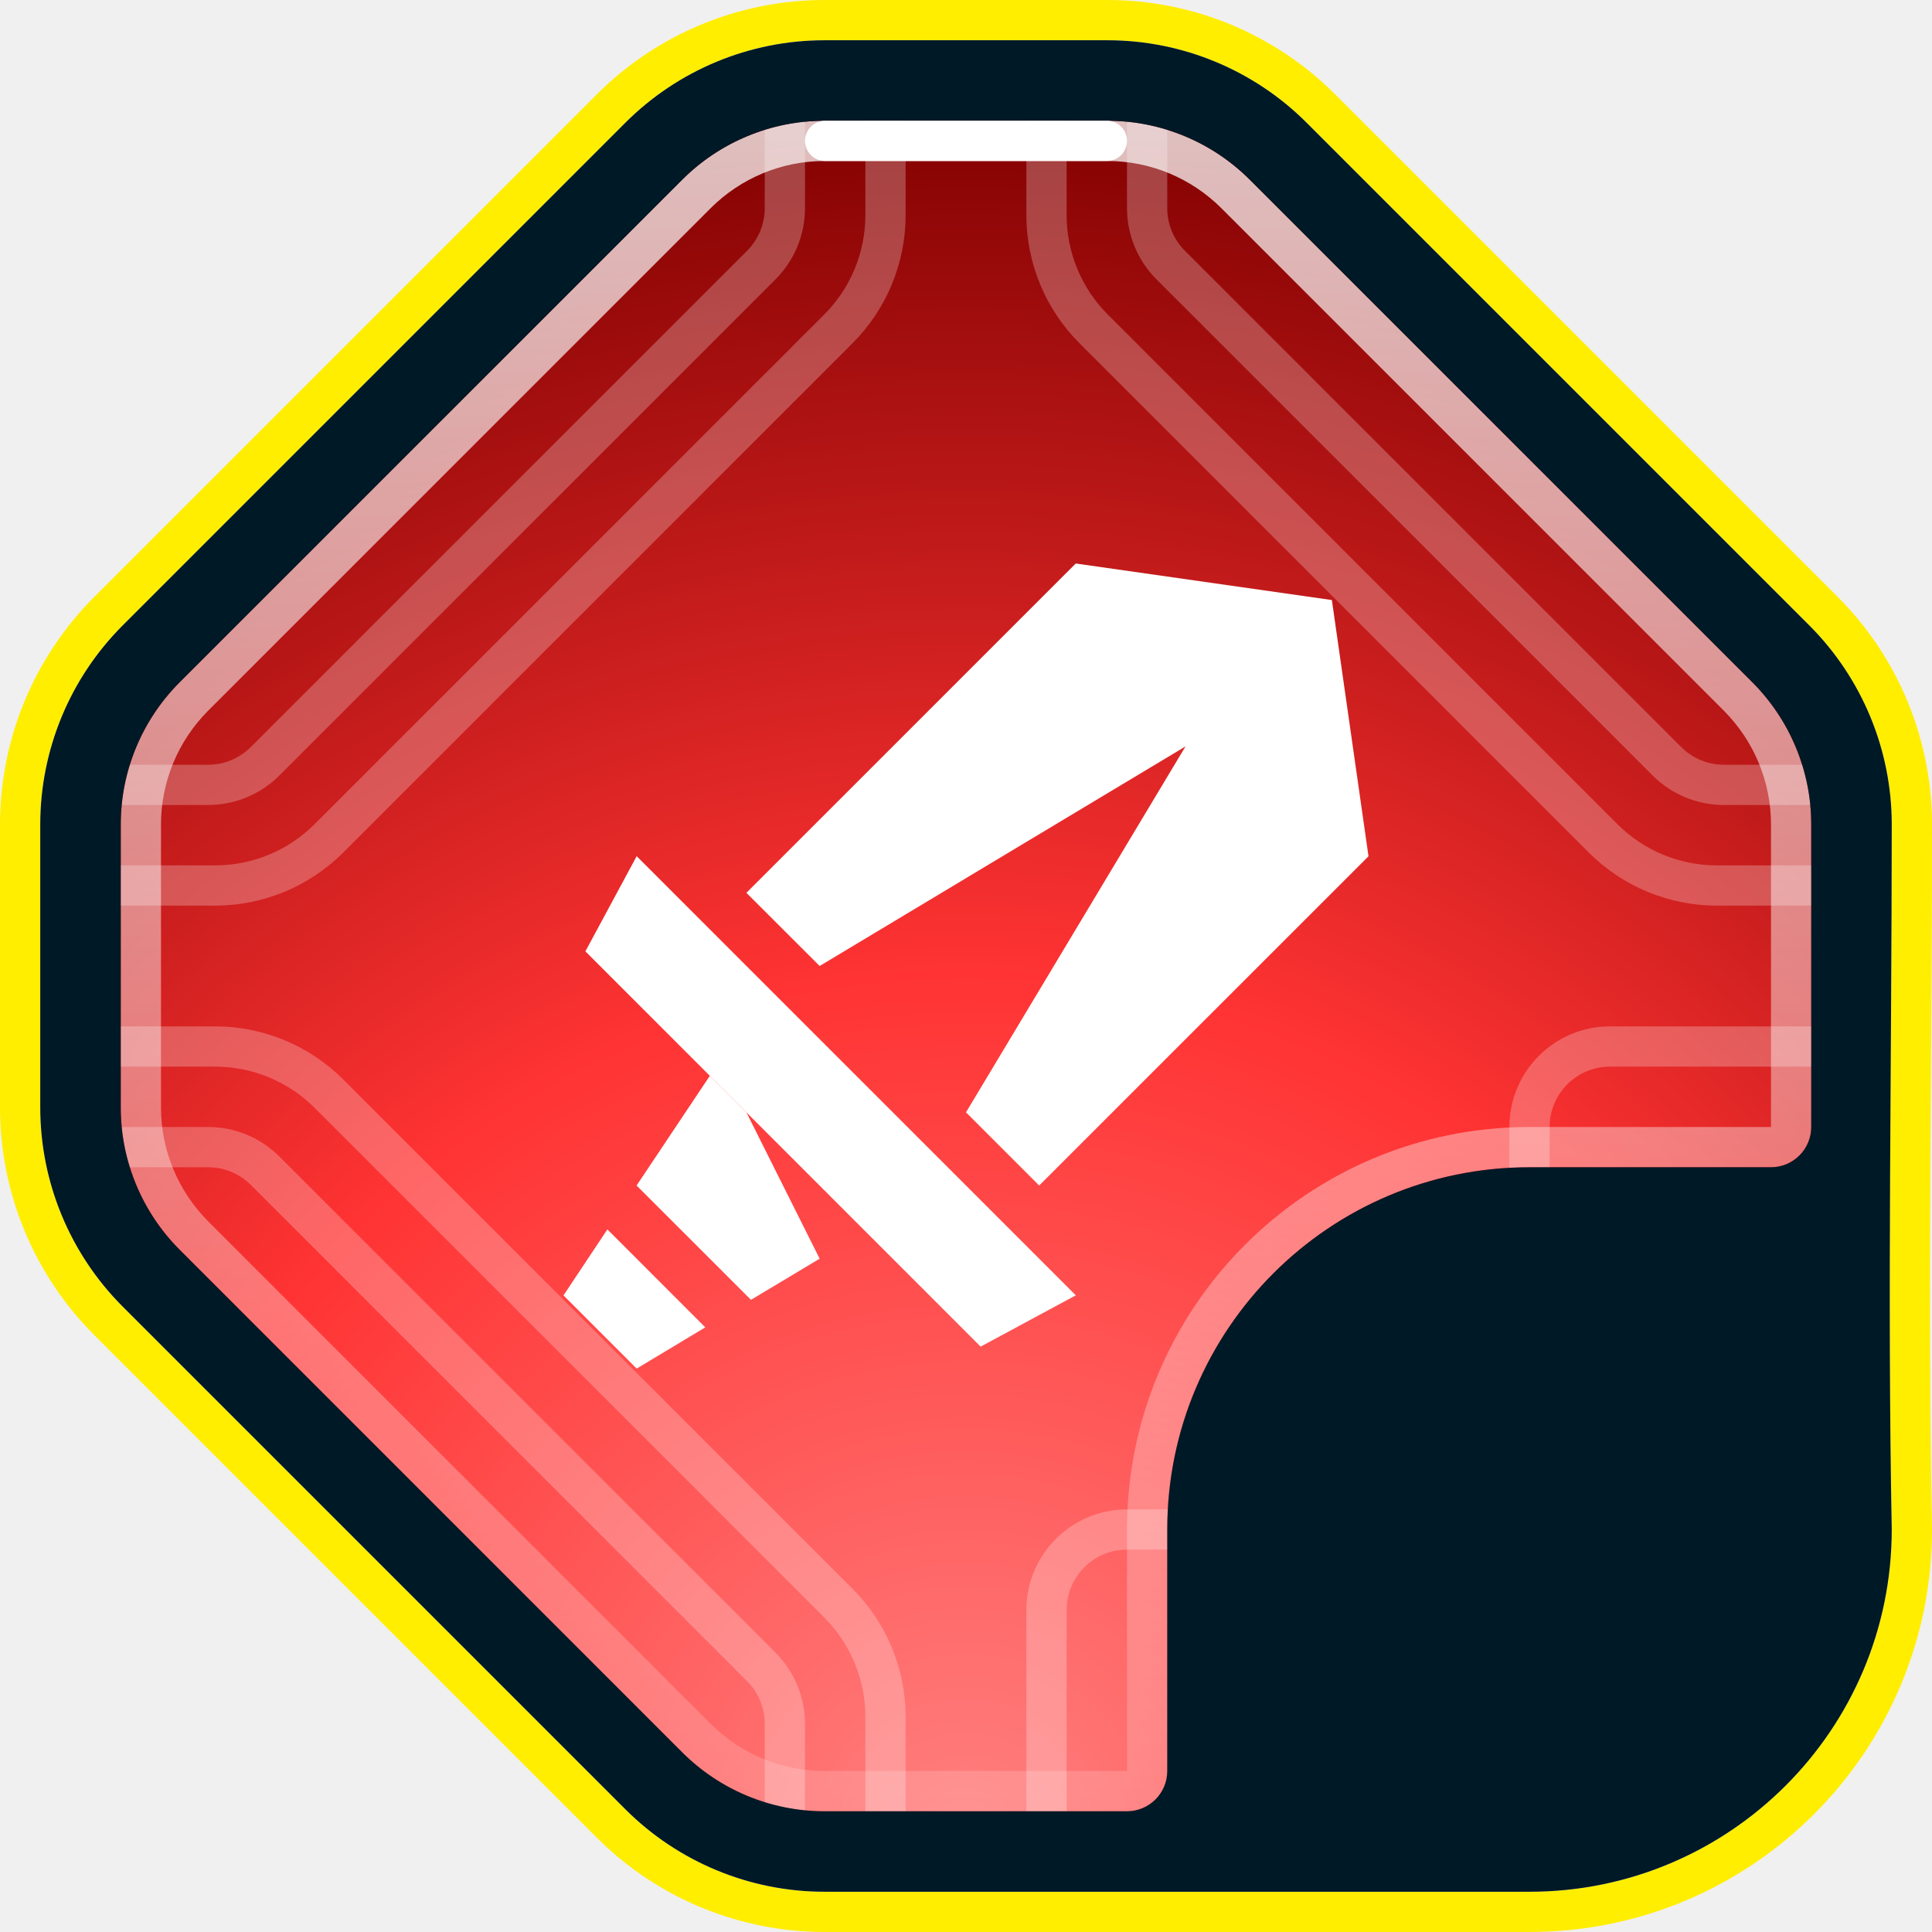
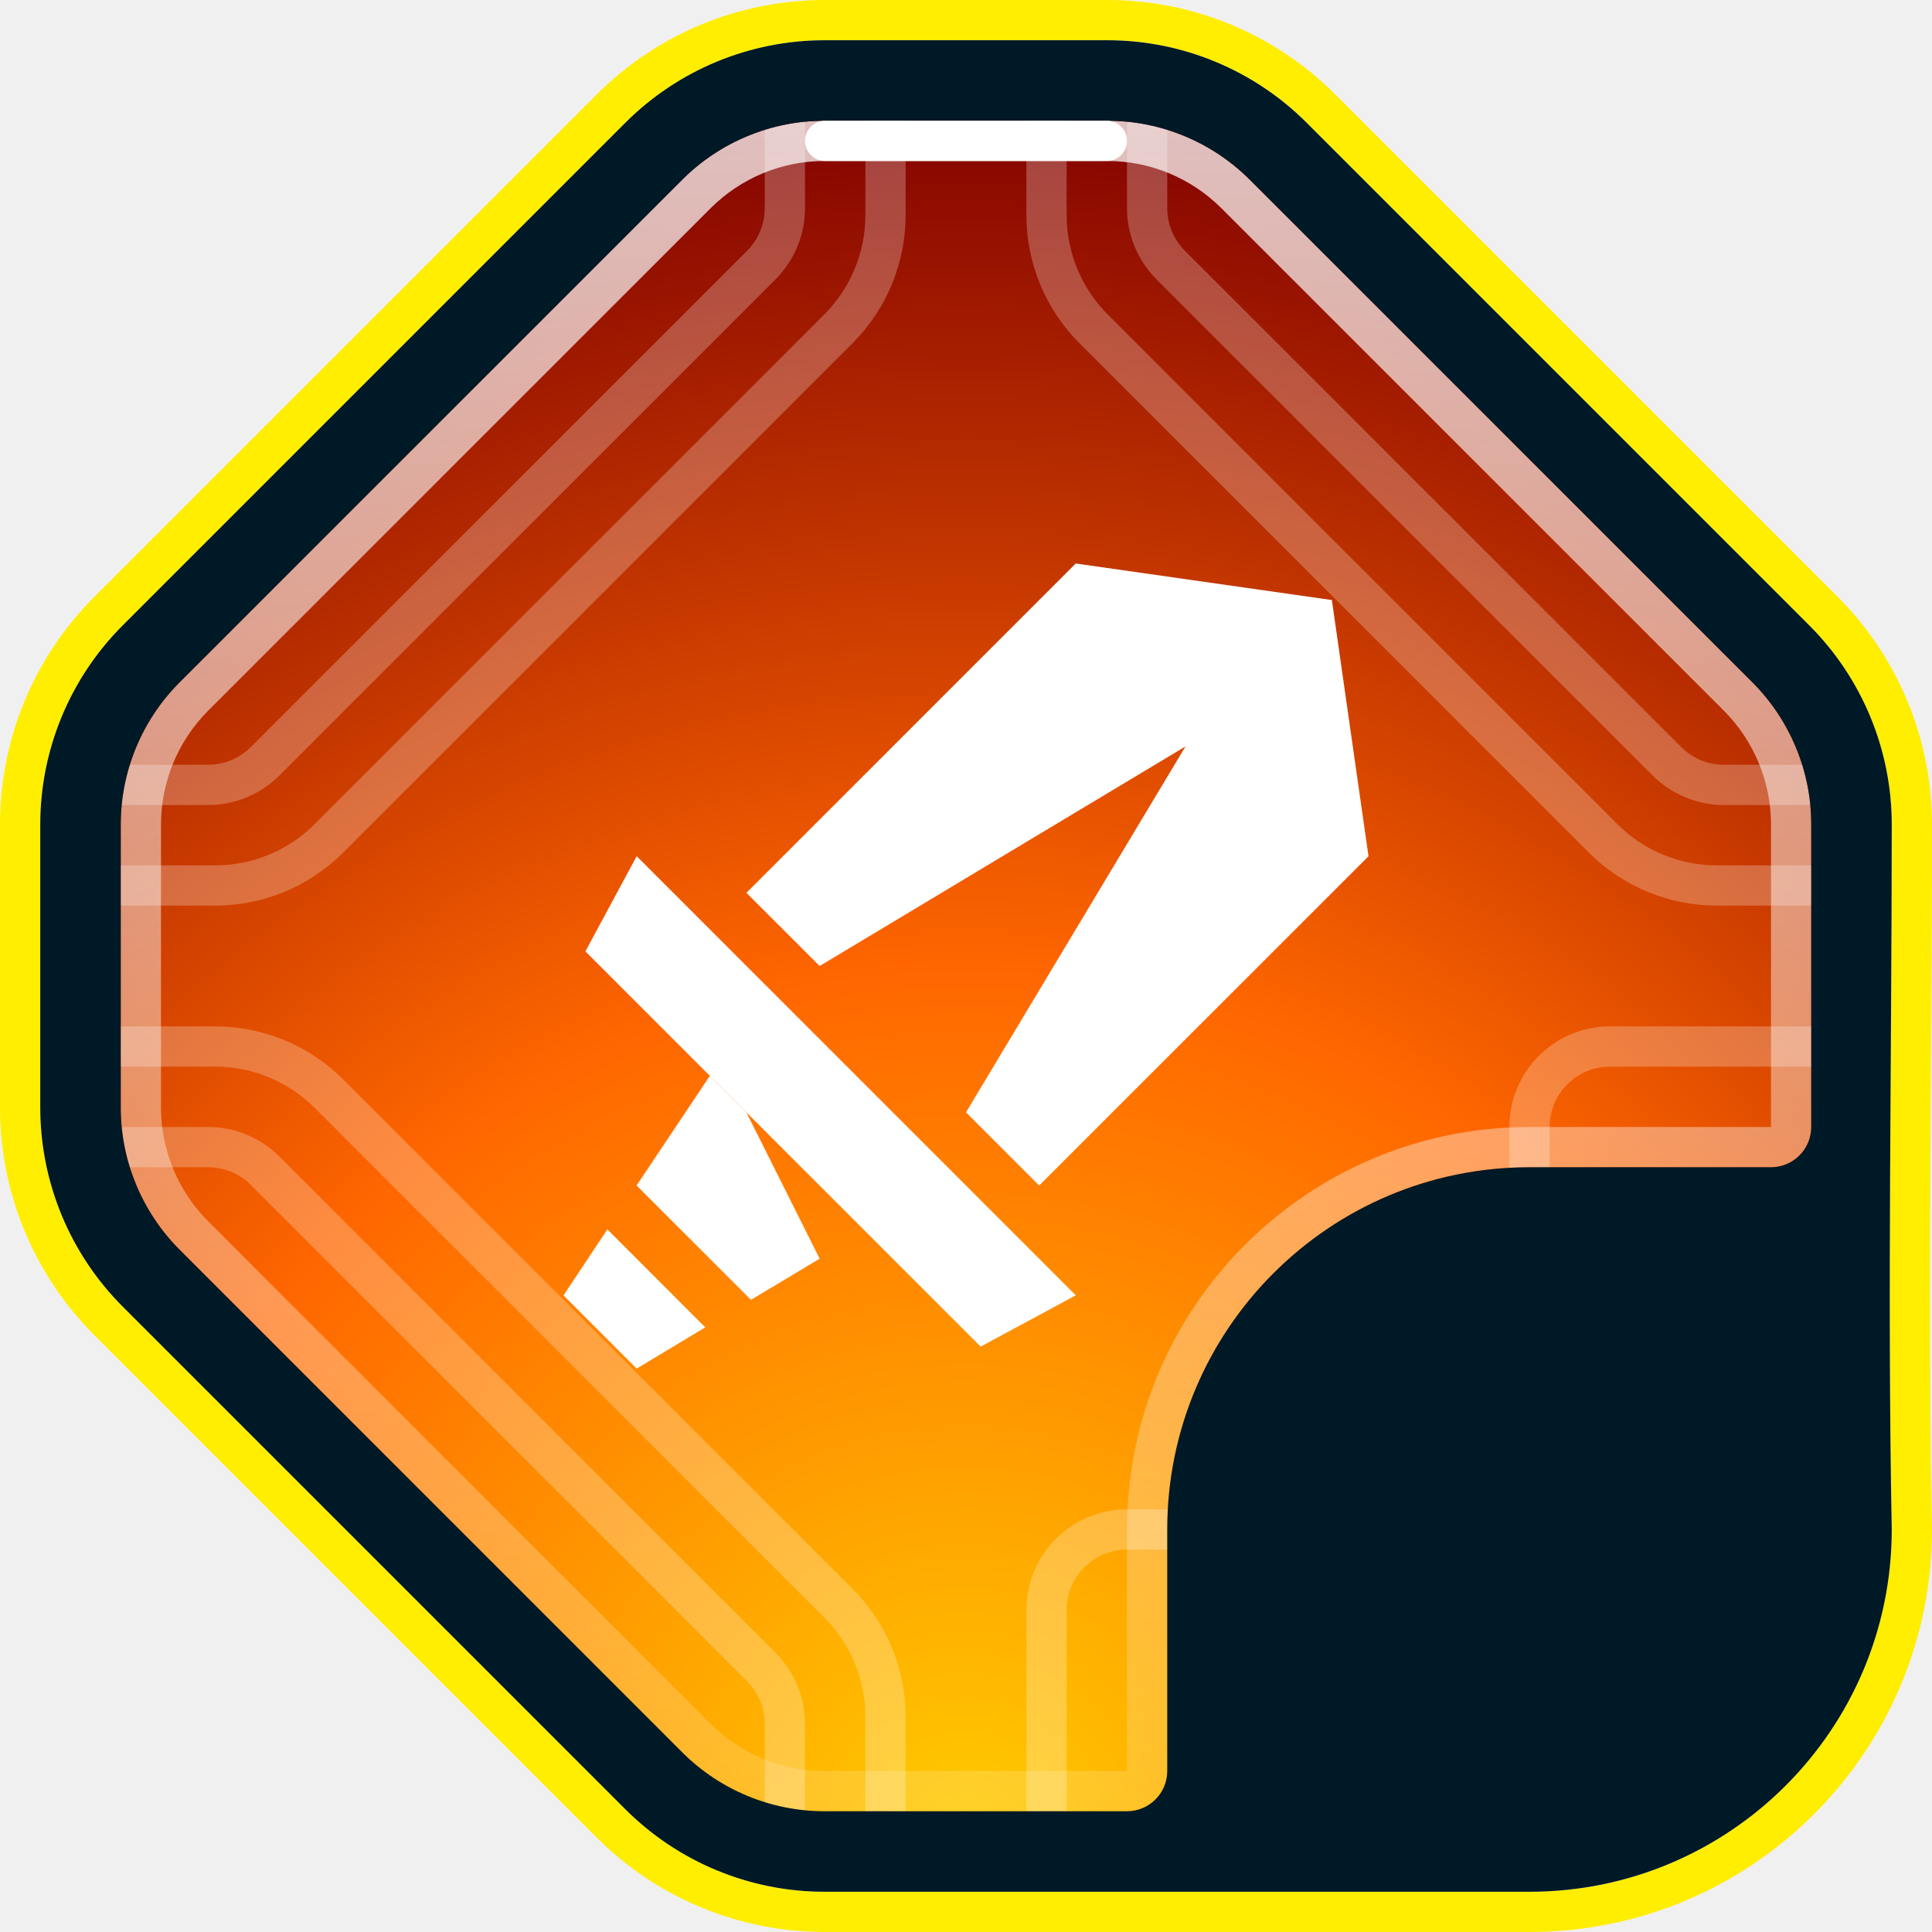
<svg xmlns="http://www.w3.org/2000/svg" width="24" height="24" viewBox="0 0 24 24" fill="none">
  <path fill-rule="evenodd" clip-rule="evenodd" d="M24 19C24 21.761 21.761 24 19 24H10.243C9.182 24 8.164 23.579 7.414 22.828L1.172 16.586C0.421 15.836 0 14.818 0 13.757V10.243C0 9.182 0.421 8.164 1.172 7.414L7.414 1.172C8.164 0.421 9.182 0 10.243 0H13.757C14.818 0 15.836 0.421 16.586 1.172L22.828 7.414C23.579 8.164 24 9.182 24 10.243C24 11.222 23.994 12.198 23.988 13.173C23.975 15.116 23.963 17.052 24 18.991L24 19ZM23.5 19C23.463 17.055 23.475 15.108 23.488 13.161C23.494 12.188 23.5 11.215 23.5 10.243C23.5 9.314 23.131 8.424 22.475 7.768L16.232 1.525C15.576 0.869 14.686 0.5 13.757 0.5H10.243C9.314 0.5 8.424 0.869 7.768 1.525L1.525 7.768C0.869 8.424 0.5 9.314 0.5 10.243V13.757C0.5 14.686 0.869 15.576 1.525 16.232L7.768 22.475C8.424 23.131 9.314 23.5 10.243 23.5H19C21.485 23.5 23.5 21.485 23.5 19Z" fill="#FFEE00" />
  <path d="M8.121 1.879L1.879 8.121C1.316 8.684 1 9.447 1 10.243V13.757C1 14.553 1.316 15.316 1.879 15.879L8.121 22.121C8.684 22.684 9.447 23 10.243 23H13.757C14.553 23 15.316 22.684 15.879 22.121L22.121 15.879C22.684 15.316 23 14.553 23 13.757V10.243C23 9.447 22.684 8.684 22.121 8.121L15.879 1.879C15.316 1.316 14.553 1 13.757 1H10.243C9.447 1 8.684 1.316 8.121 1.879Z" fill="url(#paint0_radial_30173_61863)" />
  <path fill-rule="evenodd" clip-rule="evenodd" d="M10 1V2.586C10 2.917 9.868 3.235 9.634 3.47L3.47 9.634C3.235 9.868 2.917 10 2.586 10H1V9.5H2.586C2.785 9.5 2.975 9.421 3.116 9.28L9.28 3.116C9.421 2.975 9.5 2.785 9.5 2.586V1H10ZM14 1V2.586C14 2.917 14.132 3.235 14.366 3.47L20.53 9.634C20.765 9.868 21.083 10 21.414 10H23V9.5H21.414C21.215 9.5 21.024 9.421 20.884 9.28L14.72 3.116C14.579 2.975 14.5 2.785 14.5 2.586V1H14ZM10 21.414V23H9.5V21.414C9.5 21.215 9.421 21.024 9.28 20.884L3.116 14.72C2.975 14.579 2.785 14.5 2.586 14.5H1V14H2.586C2.917 14 3.235 14.132 3.47 14.366L9.634 20.53C9.868 20.765 10 21.083 10 21.414ZM11.25 1V2.672C11.25 3.268 11.013 3.841 10.591 4.263L4.263 10.591C3.841 11.013 3.268 11.25 2.672 11.25H1V10.75H2.672C3.136 10.75 3.581 10.566 3.909 10.237L10.237 3.909C10.566 3.581 10.75 3.136 10.75 2.672V1H11.25ZM12.75 2.672V1H13.25V2.672C13.25 3.136 13.434 3.581 13.763 3.909L20.091 10.237C20.419 10.566 20.864 10.75 21.328 10.75H23V11.25H21.328C20.732 11.25 20.159 11.013 19.737 10.591L13.409 4.263C12.987 3.841 12.75 3.268 12.75 2.672ZM11.25 23V21.328C11.25 20.732 11.013 20.159 10.591 19.737L4.263 13.409C3.841 12.987 3.268 12.75 2.672 12.75H1V13.25H2.672C3.136 13.25 3.581 13.434 3.909 13.763L10.237 20.091C10.566 20.419 10.75 20.864 10.75 21.328V23H11.25ZM12.75 20V23H13.25V20C13.25 19.586 13.586 19.25 14 19.25H15V18.75H14C13.31 18.75 12.75 19.31 12.75 20ZM20 12.75C19.31 12.75 18.75 13.31 18.75 14V15H19.25V14C19.25 13.586 19.586 13.25 20 13.25H23V12.75H20Z" fill="white" fill-opacity="0.25" />
  <path fill-rule="evenodd" clip-rule="evenodd" d="M10.243 2C9.712 2 9.204 2.211 8.828 2.586L2.586 8.828C2.211 9.204 2 9.712 2 10.243V13.757C2 14.288 2.211 14.796 2.586 15.172L8.828 21.414C9.204 21.789 9.712 22 10.243 22H14V19C14 16.239 16.239 14 19 14H22V10.243C22 9.712 21.789 9.204 21.414 8.828L15.172 2.586C14.796 2.211 14.288 2 13.757 2H10.243ZM10.243 1.5C9.58 1.5 8.944 1.763 8.475 2.232L2.232 8.475C1.763 8.944 1.5 9.58 1.5 10.243V13.757C1.5 14.42 1.763 15.056 2.232 15.525L8.475 21.768C8.944 22.237 9.58 22.5 10.243 22.5H14C14.276 22.5 14.5 22.276 14.5 22V19C14.5 16.515 16.515 14.5 19 14.5H22C22.276 14.5 22.5 14.276 22.5 14V10.243C22.5 9.58 22.237 8.944 21.768 8.475L15.525 2.232C15.056 1.763 14.42 1.5 13.757 1.5H10.243Z" fill="url(#paint1_linear_30173_61863)" />
  <path fill-rule="evenodd" clip-rule="evenodd" d="M10.243 23.5C9.314 23.5 8.424 23.131 7.768 22.475L1.525 16.232C0.869 15.576 0.5 14.686 0.5 13.757V10.243C0.5 9.314 0.869 8.424 1.525 7.768L7.768 1.525C8.424 0.869 9.314 0.5 10.243 0.5H13.757C14.686 0.5 15.576 0.869 16.232 1.525L22.475 7.768C23.131 8.424 23.5 9.314 23.5 10.243C23.5 13.161 23.445 16.083 23.5 19C23.5 21.485 21.485 23.5 19 23.5C15.979 23.5 13.28 23.5 10.243 23.5ZM8.475 2.232C8.944 1.763 9.58 1.5 10.243 1.5H13.757C14.42 1.5 15.056 1.763 15.525 2.232L21.768 8.475C22.237 8.944 22.5 9.58 22.5 10.243V14C22.5 14.276 22.276 14.5 22 14.5H19C16.515 14.5 14.5 16.515 14.5 19V22C14.5 22.276 14.276 22.5 14 22.5H10.243C9.58 22.5 8.944 22.237 8.475 21.768L2.232 15.525C1.763 15.056 1.5 14.42 1.5 13.757V10.243C1.5 9.58 1.763 8.944 2.232 8.475L8.475 2.232Z" fill="#001926" />
  <rect x="10" y="1.5" width="4" height="0.5" rx="0.25" fill="white" />
  <path d="M16.545 7.454L17 10.637L12.909 14.727L12 13.818L14.727 9.272L10.182 12L9.272 11.091L13.363 7L16.545 7.454Z" fill="white" />
  <path d="M13.364 16.091L7.909 10.636L7.272 11.818L12.182 16.728L13.364 16.091Z" fill="white" />
  <path d="M8.761 16.489L7.909 17.001L7 16.092L7.545 15.272L8.761 16.489ZM9.272 13.818L10.182 15.636L9.329 16.147L7.908 14.727L8.818 13.364L9.272 13.818Z" fill="white" />
  <defs>
    <radialGradient id="paint0_radial_30173_61863" cx="0" cy="0" r="1" gradientUnits="userSpaceOnUse" gradientTransform="translate(12 23) rotate(-90) scale(22)">
-       <stop stop-color="#FF8080" />
-       <stop offset="0.496" stop-color="#FF3333" />
+       <stop stop-color="#FFCC00" />
+       <stop offset="0.5" stop-color="#FF6600" />
      <stop offset="1" stop-color="#800000" />
    </radialGradient>
    <linearGradient id="paint1_linear_30173_61863" x1="12" y1="1.5" x2="12" y2="22.5" gradientUnits="userSpaceOnUse">
      <stop stop-color="white" stop-opacity="0.75" />
      <stop offset="1" stop-color="white" stop-opacity="0.15" />
    </linearGradient>
  </defs>
</svg>
